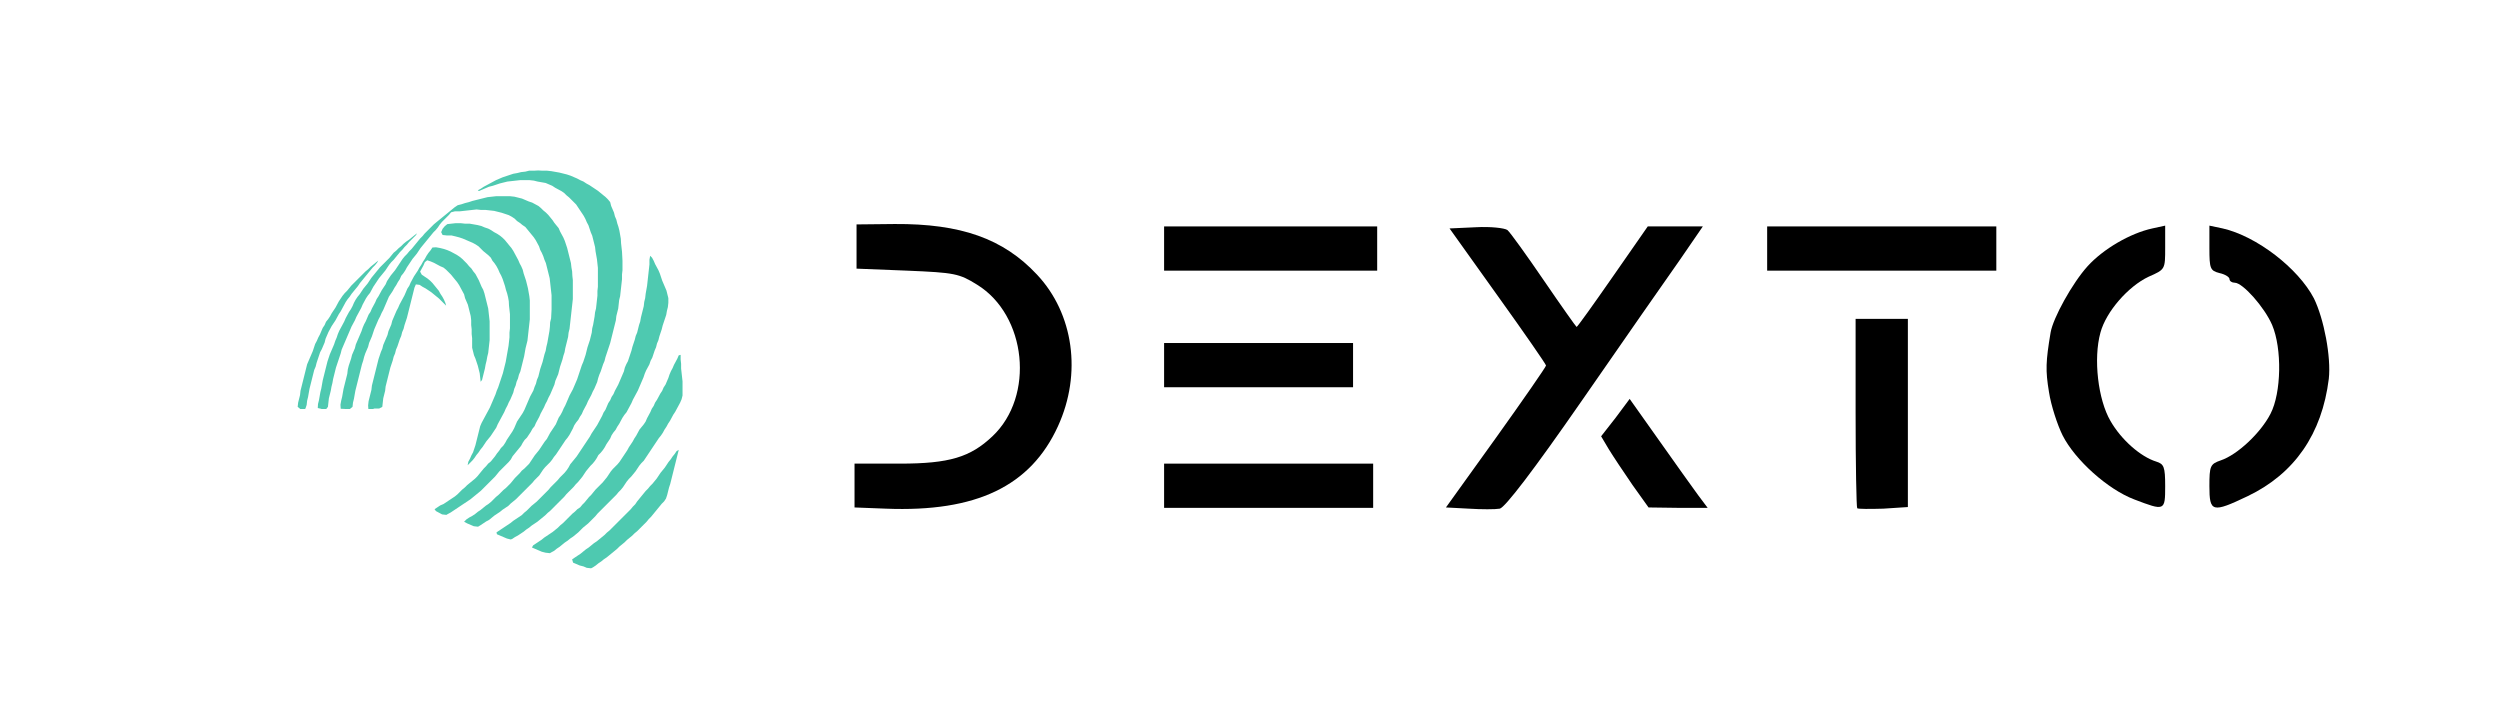
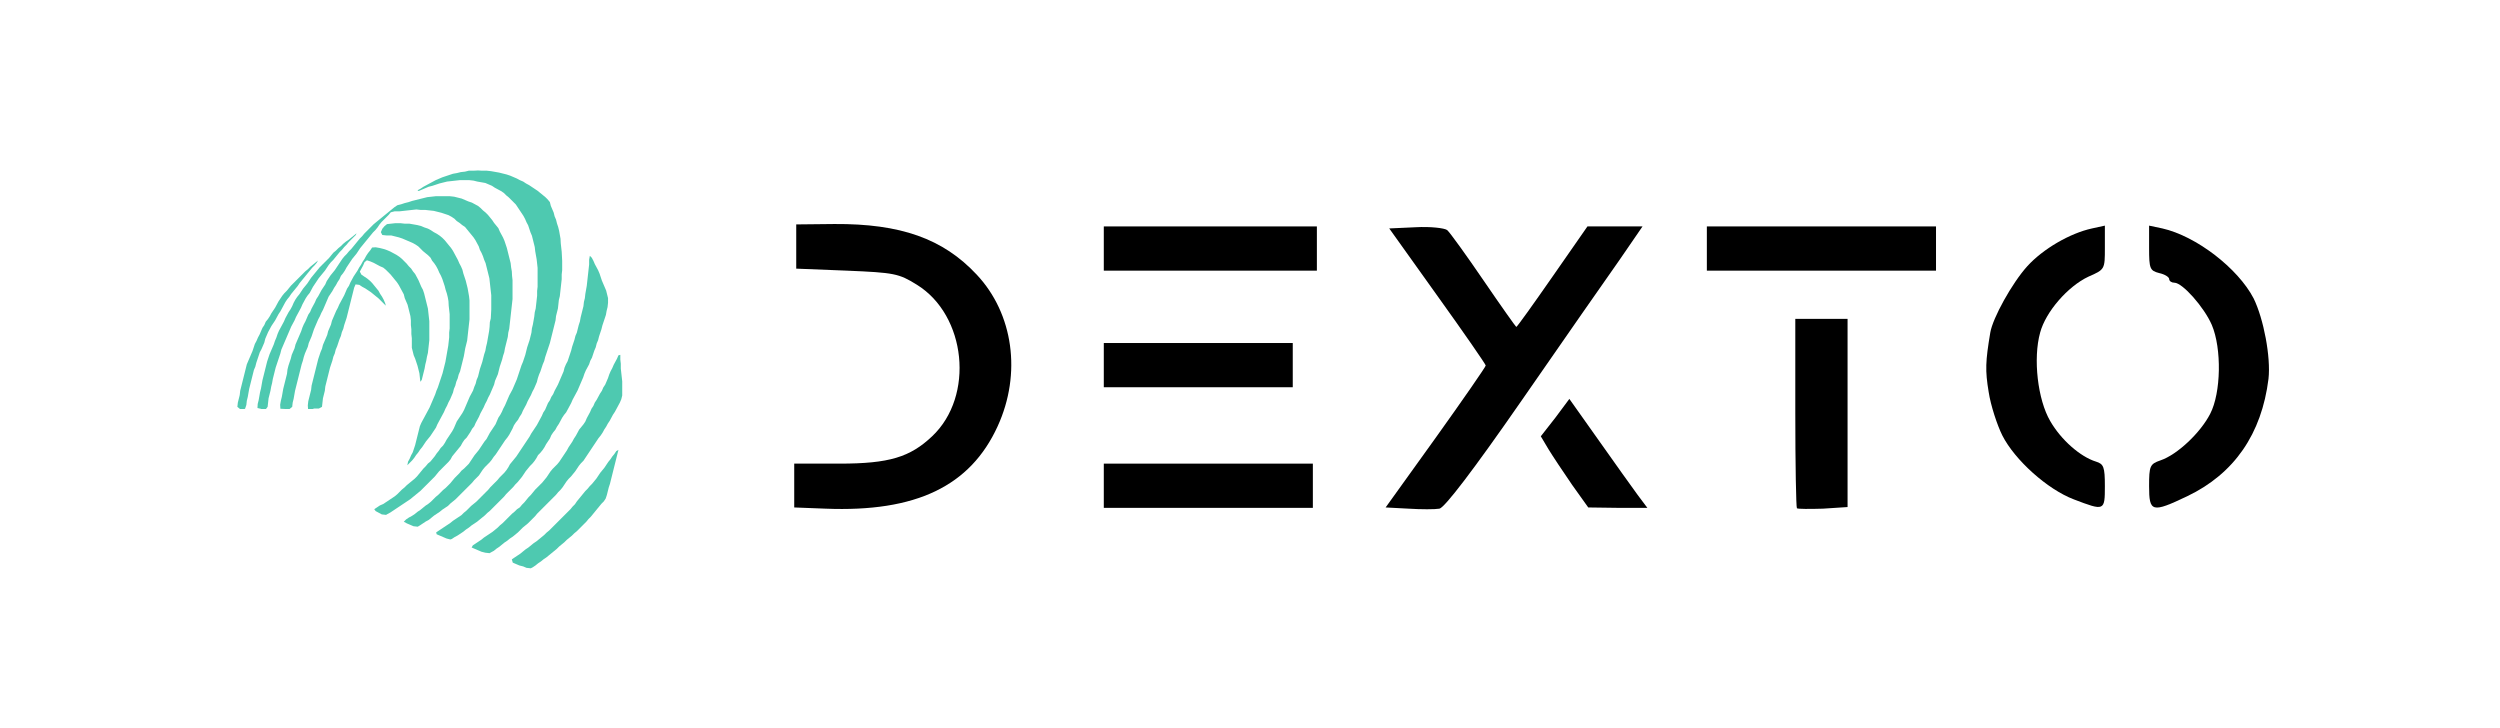
- <svg xmlns="http://www.w3.org/2000/svg" viewBox="1104.497 1876.8 6218.32 1810.56" style="max-height: 500px" width="6218.32" height="1810.56">
+ <svg xmlns="http://www.w3.org/2000/svg" viewBox="2104.50 1876.80 4518.32 1810.56" style="max-height: 500px" width="6218.32" height="1810.56">
  <g style="transform: none;" fill="rgb(0,0,0)">
    <g style="transform: none;">
      <g transform="translate(2350, 2750) scale(1.176)">
        <path d="M 464.0,883.5 L 455.0,882.5 L 448.0,879.5 L 441.0,876.5 L 434.5,873.0 L 439.5,868.0 L 445.5,864.0 L 452.0,860.5 L 458.0,856.5 L 463.5,852.0 L 469.5,848.0 L 475.0,843.5 L 480.5,839.0 L 486.5,835.0 L 492.0,830.5 L 497.0,825.5 L 502.0,820.5 L 507.5,816.0 L 512.5,811.0 L 517.5,806.0 L 523.0,801.5 L 528.0,796.5 L 533.0,791.5 L 537.5,786.0 L 542.0,780.5 L 547.0,775.5 L 552.0,770.5 L 556.5,765.0 L 562.0,760.5 L 567.0,755.5 L 572.0,750.5 L 576.0,744.5 L 580.0,738.5 L 584.0,732.5 L 588.5,727.0 L 593.0,721.5 L 597.0,715.5 L 601.0,709.5 L 605.0,703.5 L 609.5,698.0 L 613.0,691.5 L 616.5,685.0 L 620.5,679.0 L 624.5,673.0 L 628.5,667.0 L 631.5,660.0 L 634.5,653.0 L 638.5,647.0 L 642.0,640.5 L 645.0,633.5 L 648.5,627.0 L 651.5,620.0 L 654.5,613.0 L 657.5,606.0 L 661.0,599.5 L 664.5,593.0 L 667.5,586.0 L 670.5,579.0 L 673.5,572.0 L 676.0,564.5 L 678.5,557.0 L 681.0,549.5 L 683.5,542.0 L 686.5,535.0 L 689.0,527.5 L 691.5,520.0 L 693.5,512.0 L 695.5,504.0 L 698.0,496.5 L 700.5,489.0 L 702.5,481.0 L 704.5,473.0 L 705.5,464.0 L 707.5,456.0 L 709.0,447.5 L 710.5,439.0 L 711.5,430.0 L 713.5,422.0 L 714.5,413.0 L 715.5,404.0 L 716.5,395.0 L 716.5,385.0 L 717.5,376.0 L 717.5,366.0 L 717.5,356.0 L 717.5,346.0 L 717.5,336.0 L 716.5,327.0 L 715.5,318.0 L 714.0,309.5 L 712.5,301.0 L 711.5,292.0 L 709.5,284.0 L 707.5,276.0 L 705.5,268.0 L 702.5,261.0 L 700.0,253.5 L 697.5,246.0 L 694.0,239.5 L 691.0,232.5 L 687.5,226.0 L 683.5,220.0 L 679.5,214.0 L 675.5,208.0 L 671.5,202.0 L 666.5,197.0 L 661.5,192.0 L 656.5,187.0 L 651.0,182.5 L 646.0,177.5 L 640.0,173.5 L 633.5,170.0 L 627.0,166.5 L 621.0,162.5 L 614.0,159.5 L 607.0,156.5 L 598.5,155.0 L 590.0,153.5 L 582.0,151.5 L 573.0,150.5 L 563.0,150.5 L 553.0,150.5 L 544.0,151.5 L 535.0,152.5 L 526.0,153.5 L 518.0,155.5 L 510.0,157.5 L 502.5,160.0 L 495.0,162.5 L 487.0,164.5 L 480.0,167.5 L 473.0,170.5 L 466.0,173.5 L 463.5,172.0 L 470.0,168.5 L 476.0,164.5 L 482.5,161.0 L 489.0,157.5 L 495.5,154.0 L 502.0,150.5 L 509.0,147.5 L 516.0,144.5 L 523.5,142.0 L 531.0,139.5 L 538.5,137.0 L 547.0,135.5 L 555.0,133.5 L 564.0,132.5 L 572.0,130.5 L 582.0,130.5 L 591.5,130.0 L 600.0,130.5 L 610.0,130.5 L 619.0,131.5 L 627.5,133.0 L 636.0,134.5 L 644.0,136.5 L 652.0,138.5 L 659.5,141.0 L 666.5,144.0 L 673.5,147.0 L 680.0,150.5 L 687.0,153.5 L 693.0,157.5 L 699.5,161.0 L 705.5,165.0 L 711.5,169.0 L 717.5,173.0 L 723.0,177.5 L 728.5,182.0 L 734.0,186.5 L 739.0,191.5 L 743.5,197.0 L 745.5,205.0 L 748.5,212.0 L 751.5,219.0 L 753.5,227.0 L 756.5,234.0 L 758.5,242.0 L 761.0,249.5 L 763.0,257.5 L 764.5,266.0 L 766.0,274.5 L 766.5,284.0 L 767.5,293.0 L 768.5,302.0 L 769.0,311.5 L 769.5,321.0 L 769.5,331.0 L 769.5,341.0 L 768.5,350.0 L 768.5,360.0 L 767.5,369.0 L 766.5,378.0 L 765.5,387.0 L 764.5,396.0 L 762.5,404.0 L 761.5,413.0 L 760.5,422.0 L 758.5,430.0 L 756.5,438.0 L 755.5,447.0 L 753.5,455.0 L 751.5,463.0 L 749.5,471.0 L 747.5,479.0 L 745.5,487.0 L 743.5,495.0 L 741.0,502.5 L 738.5,510.0 L 736.0,517.5 L 733.5,525.0 L 731.5,533.0 L 728.5,540.0 L 726.0,547.5 L 723.5,555.0 L 720.5,562.0 L 718.0,569.5 L 716.0,577.5 L 713.0,584.5 L 710.0,591.5 L 706.5,598.0 L 703.5,605.0 L 700.0,611.5 L 696.5,618.0 L 693.5,625.0 L 690.0,631.5 L 686.5,638.0 L 683.5,645.0 L 679.5,651.0 L 676.0,657.5 L 671.5,663.0 L 667.5,669.0 L 664.5,676.0 L 661.0,682.5 L 657.5,689.0 L 653.5,695.0 L 649.0,700.5 L 645.0,706.5 L 641.0,712.5 L 637.0,718.5 L 633.0,724.5 L 629.0,730.5 L 624.5,736.0 L 620.5,742.0 L 616.0,747.5 L 611.0,752.5 L 606.0,757.5 L 601.5,763.0 L 597.5,769.0 L 593.5,775.0 L 588.5,780.0 L 583.5,785.0 L 579.0,790.5 L 574.0,795.5 L 569.0,800.5 L 564.0,805.5 L 559.0,810.5 L 554.0,815.5 L 549.0,820.5 L 544.0,825.5 L 538.5,830.0 L 533.0,834.5 L 528.0,839.5 L 522.0,843.5 L 516.0,847.5 L 510.5,852.0 L 504.5,856.0 L 498.5,860.0 L 493.0,864.5 L 487.5,869.0 L 481.0,872.5 L 475.0,876.5 L 469.0,880.5 Z" stroke="none" fill="rgb(78,201,176)" fill-rule="nonzero" transform="translate(-512, -512)" />
        <path d="M 397.0,858.5 L 388.0,857.5 L 381.5,854.0 L 375.0,850.5 L 372.0,846.5 L 378.0,842.5 L 384.0,838.5 L 391.0,835.5 L 397.0,831.5 L 403.0,827.5 L 409.0,823.5 L 415.0,819.5 L 420.5,815.0 L 425.5,810.0 L 430.5,805.0 L 436.0,800.5 L 441.0,795.5 L 446.5,791.0 L 452.0,786.5 L 457.5,782.0 L 462.5,777.0 L 467.0,771.5 L 471.5,766.0 L 476.0,760.5 L 481.0,755.5 L 485.5,750.0 L 491.0,745.5 L 495.5,740.0 L 500.0,734.5 L 504.0,728.5 L 508.5,723.0 L 512.5,717.0 L 517.5,712.0 L 521.5,706.0 L 525.0,699.5 L 529.0,693.5 L 533.0,687.5 L 537.0,681.5 L 540.5,675.0 L 543.5,668.0 L 546.5,661.0 L 550.5,655.0 L 554.5,649.0 L 558.5,643.0 L 562.0,636.5 L 565.0,629.5 L 568.0,622.5 L 571.0,615.5 L 574.0,608.5 L 577.5,602.0 L 581.0,595.5 L 583.5,588.0 L 586.5,581.0 L 588.5,573.0 L 591.5,566.0 L 593.5,558.0 L 595.5,550.0 L 598.0,542.5 L 600.5,535.0 L 602.5,527.0 L 604.5,519.0 L 607.0,511.5 L 608.5,503.0 L 610.5,495.0 L 612.0,486.5 L 613.5,478.0 L 615.0,469.5 L 616.0,460.5 L 616.5,451.0 L 618.5,443.0 L 619.0,433.5 L 619.5,424.0 L 619.5,414.0 L 619.5,404.0 L 619.5,394.0 L 618.5,385.0 L 617.5,376.0 L 616.5,367.0 L 615.5,358.0 L 613.5,350.0 L 611.5,342.0 L 609.5,334.0 L 607.5,326.0 L 604.5,319.0 L 602.0,311.5 L 599.0,304.5 L 595.5,298.0 L 593.0,290.5 L 589.5,284.0 L 586.0,277.5 L 582.0,271.5 L 577.5,266.0 L 573.0,260.5 L 568.5,255.0 L 564.0,249.5 L 558.0,245.5 L 552.5,241.0 L 546.5,237.0 L 541.5,232.0 L 535.5,228.0 L 529.0,224.5 L 521.5,222.0 L 514.0,219.5 L 506.0,217.5 L 498.0,215.5 L 489.0,214.5 L 480.0,213.5 L 470.0,213.5 L 461.0,212.5 L 452.0,213.5 L 443.0,214.5 L 434.0,215.5 L 425.0,216.5 L 415.0,216.5 L 407.0,218.5 L 402.5,224.0 L 397.5,229.0 L 392.5,234.0 L 387.5,239.0 L 383.0,244.5 L 379.0,250.5 L 374.5,256.0 L 369.5,261.0 L 365.0,266.5 L 360.5,272.0 L 356.0,277.5 L 351.5,283.0 L 347.0,288.5 L 342.5,294.0 L 338.5,300.0 L 334.5,306.0 L 330.0,311.5 L 325.5,317.0 L 321.5,323.0 L 317.5,329.0 L 313.5,335.0 L 310.0,341.5 L 306.0,347.5 L 301.5,353.0 L 298.5,360.0 L 294.5,366.0 L 291.0,372.5 L 287.0,378.5 L 283.5,385.0 L 279.5,391.0 L 275.5,397.0 L 272.5,404.0 L 269.5,411.0 L 266.5,418.0 L 263.5,425.0 L 260.0,431.5 L 257.0,438.5 L 253.5,445.0 L 250.5,452.0 L 247.5,459.0 L 244.5,466.0 L 242.0,473.5 L 239.5,481.0 L 236.5,488.0 L 233.5,495.0 L 231.5,503.0 L 228.5,510.0 L 225.5,517.0 L 223.0,524.5 L 221.0,532.5 L 218.5,540.0 L 216.5,548.0 L 214.5,556.0 L 212.5,564.0 L 210.5,572.0 L 208.5,580.0 L 206.5,588.0 L 204.5,596.0 L 203.0,604.5 L 201.5,613.0 L 199.5,621.0 L 198.5,630.0 L 193.0,634.5 L 183.0,634.5 L 173.5,634.0 L 173.0,625.5 L 174.5,617.0 L 176.5,609.0 L 178.0,600.5 L 179.5,592.0 L 181.5,584.0 L 183.5,576.0 L 185.5,568.0 L 187.5,560.0 L 188.5,551.0 L 190.5,543.0 L 193.0,535.5 L 195.5,528.0 L 197.5,520.0 L 200.5,513.0 L 203.5,506.0 L 205.5,498.0 L 208.5,491.0 L 211.5,484.0 L 214.5,477.0 L 217.5,470.0 L 220.0,462.5 L 223.0,455.5 L 226.5,449.0 L 229.5,442.0 L 232.5,435.0 L 236.5,429.0 L 239.5,422.0 L 243.0,415.5 L 246.5,409.0 L 249.5,402.0 L 253.5,396.0 L 257.0,389.5 L 260.5,383.0 L 264.5,377.0 L 268.5,371.0 L 271.5,364.0 L 275.5,358.0 L 279.5,352.0 L 284.0,346.5 L 288.5,341.0 L 292.5,335.0 L 296.5,329.0 L 300.5,323.0 L 304.5,317.0 L 309.0,311.5 L 314.0,306.5 L 318.5,301.0 L 323.5,296.0 L 328.0,290.5 L 332.5,285.0 L 337.0,279.5 L 341.5,274.0 L 346.5,269.0 L 351.0,263.5 L 356.0,258.5 L 361.0,253.5 L 366.0,248.5 L 371.0,243.5 L 376.5,239.0 L 382.0,234.5 L 387.5,230.0 L 393.0,225.5 L 398.5,221.0 L 404.0,216.5 L 409.5,212.0 L 415.0,207.5 L 421.0,203.5 L 429.0,201.5 L 436.5,199.0 L 444.5,197.0 L 452.0,194.5 L 460.0,192.5 L 468.0,190.5 L 476.0,188.5 L 484.0,186.5 L 493.0,185.5 L 502.0,184.5 L 512.0,184.5 L 522.0,184.5 L 532.0,184.5 L 541.0,185.5 L 549.0,187.5 L 557.0,189.5 L 564.0,192.5 L 571.0,195.5 L 578.5,198.0 L 585.0,201.5 L 591.5,205.0 L 597.0,209.5 L 602.0,214.5 L 607.5,219.0 L 612.5,224.0 L 617.0,229.5 L 621.5,235.0 L 625.5,241.0 L 630.0,246.5 L 634.5,252.0 L 637.5,259.0 L 641.0,265.5 L 644.5,272.0 L 647.5,279.0 L 650.0,286.5 L 652.5,294.0 L 654.5,302.0 L 656.5,310.0 L 658.5,318.0 L 660.5,326.0 L 661.5,335.0 L 663.0,343.5 L 663.5,353.0 L 664.5,362.0 L 664.5,372.0 L 664.5,382.0 L 664.5,392.0 L 664.5,402.0 L 663.5,411.0 L 662.5,420.0 L 661.5,429.0 L 660.5,438.0 L 659.5,447.0 L 658.5,456.0 L 657.5,465.0 L 655.5,473.0 L 654.5,482.0 L 652.5,490.0 L 650.5,498.0 L 648.5,506.0 L 647.0,514.5 L 644.5,522.0 L 642.5,530.0 L 640.0,537.5 L 637.5,545.0 L 635.5,553.0 L 633.5,561.0 L 630.5,568.0 L 627.5,575.0 L 625.5,583.0 L 622.5,590.0 L 619.5,597.0 L 616.5,604.0 L 613.0,610.5 L 610.0,617.5 L 606.5,624.0 L 603.5,631.0 L 600.0,637.5 L 596.5,644.0 L 593.5,651.0 L 590.0,657.5 L 586.5,664.0 L 583.5,671.0 L 579.0,676.5 L 575.5,683.0 L 571.5,689.0 L 567.5,695.0 L 562.5,700.0 L 558.5,706.0 L 555.0,712.5 L 550.5,718.0 L 546.0,723.5 L 541.5,729.0 L 537.0,734.5 L 533.5,741.0 L 529.0,746.5 L 524.0,751.5 L 519.0,756.5 L 514.0,761.5 L 509.0,766.5 L 504.5,772.0 L 500.0,777.5 L 495.0,782.5 L 490.0,787.5 L 485.0,792.5 L 480.0,797.5 L 475.0,802.5 L 470.0,807.5 L 464.5,812.0 L 459.0,816.5 L 453.5,821.0 L 448.0,825.5 L 442.0,829.5 L 436.0,833.5 L 430.0,837.5 L 424.0,841.5 L 418.0,845.5 L 412.0,849.5 L 406.0,853.5 L 399.5,857.0 Z" stroke="none" fill="rgb(78,201,176)" fill-rule="nonzero" transform="translate(-512, -512)" />
        <path d="M 442.0,753.5 L 443.5,746.0 L 447.0,739.5 L 450.0,732.5 L 453.5,726.0 L 456.0,718.5 L 458.5,711.0 L 460.5,703.0 L 462.5,695.0 L 464.5,687.0 L 466.5,679.0 L 468.5,671.0 L 471.5,664.0 L 475.0,657.5 L 478.5,651.0 L 482.0,644.5 L 485.5,638.0 L 489.0,631.5 L 492.0,624.5 L 495.0,617.5 L 498.0,610.5 L 501.0,603.5 L 503.5,596.0 L 506.5,589.0 L 509.0,581.5 L 511.5,574.0 L 514.0,566.5 L 516.5,559.0 L 518.5,551.0 L 520.5,543.0 L 522.5,535.0 L 524.0,526.5 L 525.5,518.0 L 527.0,509.5 L 528.5,501.0 L 529.5,492.0 L 530.5,483.0 L 530.5,473.0 L 531.5,464.0 L 531.5,454.0 L 531.5,444.0 L 531.5,434.0 L 530.5,425.0 L 529.5,416.0 L 529.0,406.5 L 527.5,398.0 L 525.5,390.0 L 523.0,382.5 L 521.0,374.5 L 518.5,367.0 L 516.0,359.5 L 513.0,352.5 L 509.5,346.0 L 506.5,339.0 L 503.0,332.5 L 499.0,326.5 L 494.5,321.0 L 491.0,314.5 L 486.0,309.5 L 480.5,305.0 L 475.0,300.5 L 470.0,295.5 L 465.0,290.5 L 459.0,286.5 L 452.5,283.0 L 445.5,280.0 L 438.5,277.0 L 431.5,274.0 L 424.0,271.5 L 416.0,269.5 L 408.0,267.5 L 398.0,267.5 L 389.0,266.5 L 386.0,260.5 L 389.0,253.5 L 393.5,248.0 L 399.0,243.5 L 408.0,242.5 L 417.0,241.5 L 427.0,241.5 L 436.0,242.5 L 446.0,242.5 L 454.5,244.0 L 463.0,245.5 L 471.0,247.5 L 478.0,250.5 L 485.5,253.0 L 492.0,256.5 L 498.0,260.5 L 504.5,264.0 L 510.5,268.0 L 516.0,272.5 L 521.0,277.5 L 525.5,283.0 L 530.0,288.5 L 534.5,294.0 L 538.5,300.0 L 542.0,306.5 L 545.5,313.0 L 549.0,319.5 L 552.0,326.5 L 555.5,333.0 L 558.5,340.0 L 560.5,348.0 L 563.0,355.5 L 565.5,363.0 L 567.5,371.0 L 569.5,379.0 L 571.0,387.5 L 572.5,396.0 L 573.5,405.0 L 573.5,415.0 L 573.5,425.0 L 573.5,435.0 L 573.5,445.0 L 572.5,454.0 L 571.5,463.0 L 570.5,472.0 L 569.5,481.0 L 568.5,490.0 L 566.5,498.0 L 564.5,506.0 L 563.0,514.5 L 561.5,523.0 L 559.5,531.0 L 557.5,539.0 L 555.5,547.0 L 553.5,555.0 L 550.5,562.0 L 548.5,570.0 L 545.5,577.0 L 543.5,585.0 L 540.5,592.0 L 538.5,600.0 L 535.5,607.0 L 532.5,614.0 L 529.0,620.5 L 526.0,627.5 L 522.5,634.0 L 519.5,641.0 L 516.0,647.5 L 512.5,654.0 L 509.0,660.5 L 505.5,667.0 L 502.5,674.0 L 498.5,680.0 L 494.5,686.0 L 490.5,692.0 L 486.0,697.5 L 481.5,703.0 L 477.5,709.0 L 473.5,715.0 L 469.0,720.5 L 465.0,726.5 L 460.5,732.0 L 456.5,738.0 L 452.0,743.5 L 447.0,748.5 L 442.0,753.5 Z" stroke="none" fill="rgb(78,201,176)" fill-rule="nonzero" transform="translate(-512, -512)" />
        <path d="M 143.0,634.5 L 133.0,634.5 L 125.0,632.5 L 125.5,624.0 L 127.5,616.0 L 129.0,607.5 L 130.5,599.0 L 132.5,591.0 L 134.0,582.5 L 135.5,574.0 L 137.5,566.0 L 139.5,558.0 L 141.5,550.0 L 143.5,542.0 L 145.5,534.0 L 148.0,526.5 L 150.5,519.0 L 153.5,512.0 L 156.5,505.0 L 159.5,498.0 L 162.0,490.5 L 165.0,483.5 L 167.5,476.0 L 170.5,469.0 L 174.0,462.5 L 177.5,456.0 L 181.0,449.5 L 184.0,442.5 L 187.5,436.0 L 191.0,429.5 L 195.0,423.5 L 198.5,417.0 L 201.5,410.0 L 205.0,403.5 L 209.0,397.5 L 213.5,392.0 L 217.5,386.0 L 221.5,380.0 L 226.0,374.5 L 230.5,369.0 L 234.5,363.0 L 238.5,357.0 L 243.0,351.5 L 247.5,346.0 L 252.0,340.5 L 256.5,335.0 L 261.5,330.0 L 266.5,325.0 L 271.5,320.0 L 276.5,315.0 L 281.0,309.5 L 285.5,304.0 L 291.0,299.5 L 296.0,294.5 L 301.5,290.0 L 306.5,285.0 L 312.0,280.5 L 318.0,276.5 L 323.5,272.0 L 329.0,267.5 L 334.5,263.0 L 333.0,266.5 L 328.0,271.5 L 323.0,276.5 L 318.0,281.5 L 313.5,287.0 L 308.5,292.0 L 304.0,297.5 L 299.0,302.5 L 294.5,308.0 L 290.0,313.5 L 285.5,319.0 L 280.5,324.0 L 276.0,329.5 L 272.0,335.5 L 268.0,341.5 L 263.5,347.0 L 259.0,352.5 L 254.5,358.0 L 250.5,364.0 L 246.5,370.0 L 242.5,376.0 L 239.0,382.5 L 235.5,389.0 L 231.0,394.5 L 227.0,400.5 L 223.5,407.0 L 220.0,413.5 L 217.0,420.5 L 213.5,427.0 L 210.0,433.5 L 206.5,440.0 L 203.5,447.0 L 200.0,453.5 L 196.5,460.0 L 193.5,467.0 L 190.5,474.0 L 187.5,481.0 L 184.5,488.0 L 181.5,495.0 L 178.5,502.0 L 175.5,509.0 L 173.5,517.0 L 171.0,524.5 L 168.5,532.0 L 166.0,539.5 L 163.5,547.0 L 161.5,555.0 L 159.5,563.0 L 157.5,571.0 L 156.0,579.5 L 154.0,587.5 L 152.5,596.0 L 150.5,604.0 L 148.5,612.0 L 147.5,621.0 L 146.5,630.0 Z" stroke="none" fill="rgb(78,201,176)" fill-rule="nonzero" transform="translate(-512, -512)" />
        <path d="M 242.0,634.5 L 232.0,634.5 L 231.5,627.0 L 232.5,618.0 L 234.5,610.0 L 236.5,602.0 L 238.5,594.0 L 239.5,585.0 L 241.5,577.0 L 243.5,569.0 L 245.5,561.0 L 247.5,553.0 L 249.5,545.0 L 251.5,537.0 L 253.5,529.0 L 256.0,521.5 L 258.5,514.0 L 261.5,507.0 L 263.5,499.0 L 266.5,492.0 L 269.5,485.0 L 272.5,478.0 L 274.5,470.0 L 277.5,463.0 L 280.5,456.0 L 282.5,448.0 L 285.5,441.0 L 288.5,434.0 L 291.5,427.0 L 295.0,420.5 L 298.0,413.5 L 301.5,407.0 L 305.0,400.5 L 308.5,394.0 L 311.5,387.0 L 314.5,380.0 L 318.5,374.0 L 321.5,367.0 L 325.0,360.5 L 328.5,354.0 L 332.5,348.0 L 336.5,342.0 L 340.0,335.5 L 344.0,329.5 L 347.5,323.0 L 351.5,317.0 L 355.0,310.5 L 359.0,304.5 L 363.5,299.0 L 367.5,293.0 L 375.0,292.5 L 383.5,294.0 L 391.5,296.0 L 399.0,298.5 L 406.0,301.5 L 412.5,305.0 L 419.0,308.5 L 425.0,312.5 L 430.5,317.0 L 435.5,322.0 L 440.5,327.0 L 445.0,332.5 L 450.0,337.5 L 454.0,343.5 L 458.5,349.0 L 462.0,355.5 L 465.5,362.0 L 468.5,369.0 L 471.5,376.0 L 475.0,382.5 L 477.5,390.0 L 479.5,398.0 L 481.5,406.0 L 483.5,414.0 L 485.5,422.0 L 486.5,431.0 L 487.5,440.0 L 488.5,449.0 L 488.5,459.0 L 488.5,469.0 L 488.5,479.0 L 488.5,489.0 L 487.5,498.0 L 486.5,507.0 L 485.5,516.0 L 483.5,524.0 L 482.0,532.5 L 480.0,540.5 L 478.5,549.0 L 476.5,557.0 L 474.5,565.0 L 472.5,573.0 L 469.5,577.0 L 468.5,568.0 L 467.5,559.0 L 465.5,551.0 L 463.5,543.0 L 461.0,535.5 L 458.5,528.0 L 455.5,521.0 L 453.5,513.0 L 451.5,505.0 L 451.5,495.0 L 451.5,485.0 L 450.5,476.0 L 450.5,466.0 L 449.5,457.0 L 449.5,447.0 L 448.5,438.0 L 446.5,430.0 L 444.5,422.0 L 442.5,414.0 L 439.5,407.0 L 436.5,400.0 L 434.5,392.0 L 431.0,385.5 L 427.5,379.0 L 424.0,372.5 L 420.0,366.5 L 415.5,361.0 L 411.0,355.5 L 406.5,350.0 L 401.5,345.0 L 396.5,340.0 L 391.0,335.5 L 384.0,332.5 L 377.5,329.0 L 371.0,325.5 L 364.0,322.5 L 356.5,320.0 L 351.5,324.0 L 348.5,331.0 L 345.0,337.5 L 341.5,344.0 L 345.0,350.5 L 351.0,354.5 L 357.0,358.5 L 362.5,363.0 L 367.5,368.0 L 372.0,373.5 L 376.5,379.0 L 381.0,384.5 L 384.5,391.0 L 388.5,397.0 L 392.0,403.5 L 395.0,410.5 L 396.5,416.0 L 391.5,411.0 L 386.5,406.0 L 381.5,401.0 L 376.0,396.5 L 370.5,392.0 L 365.0,387.5 L 359.0,383.5 L 353.0,379.5 L 346.5,376.0 L 340.5,372.0 L 332.5,371.0 L 329.5,378.0 L 327.5,386.0 L 325.5,394.0 L 323.5,402.0 L 321.5,410.0 L 319.5,418.0 L 317.5,426.0 L 315.5,434.0 L 313.5,442.0 L 311.0,449.5 L 308.5,457.0 L 306.5,465.0 L 303.5,472.0 L 301.5,480.0 L 298.5,487.0 L 296.0,494.5 L 293.5,502.0 L 290.5,509.0 L 288.5,517.0 L 285.5,524.0 L 283.5,532.0 L 281.0,539.5 L 278.5,547.0 L 276.5,555.0 L 274.5,563.0 L 272.5,571.0 L 270.5,579.0 L 268.5,587.0 L 267.5,596.0 L 265.5,604.0 L 263.5,612.0 L 262.5,621.0 L 261.5,630.0 L 255.0,633.5 L 245.0,633.5 Z" stroke="none" fill="rgb(78,201,176)" fill-rule="nonzero" transform="translate(-512, -512)" />
        <path d="M 533.0,910.5 L 525.0,908.5 L 518.0,905.5 L 511.0,902.5 L 504.0,899.5 L 503.0,895.5 L 509.0,891.5 L 515.0,887.5 L 521.0,883.5 L 527.0,879.5 L 533.0,875.5 L 538.5,871.0 L 544.5,867.0 L 550.5,863.0 L 556.5,859.0 L 561.5,854.0 L 567.0,849.5 L 572.0,844.5 L 577.0,839.5 L 582.5,835.0 L 588.0,830.5 L 593.0,825.5 L 598.0,820.5 L 603.0,815.5 L 608.0,810.5 L 613.0,805.5 L 617.5,800.0 L 622.5,795.0 L 627.5,790.0 L 632.5,785.0 L 637.0,779.5 L 642.0,774.5 L 647.0,769.5 L 651.5,764.0 L 655.5,758.0 L 659.0,751.5 L 663.5,746.0 L 668.0,740.5 L 672.5,735.0 L 676.5,729.0 L 680.5,723.0 L 684.5,717.0 L 688.5,711.0 L 692.5,705.0 L 696.5,699.0 L 700.5,693.0 L 704.0,686.5 L 708.0,680.5 L 712.0,674.5 L 716.0,668.5 L 719.5,662.0 L 723.0,655.5 L 726.5,649.0 L 729.5,642.0 L 733.5,636.0 L 736.5,629.0 L 739.5,622.0 L 743.5,616.0 L 746.5,609.0 L 750.5,603.0 L 753.5,596.0 L 757.0,589.5 L 760.5,583.0 L 763.5,576.0 L 766.5,569.0 L 769.5,562.0 L 772.5,555.0 L 774.5,547.0 L 777.5,540.0 L 781.0,533.5 L 783.5,526.0 L 786.0,518.5 L 788.5,511.0 L 790.5,503.0 L 793.0,495.5 L 795.5,488.0 L 797.5,480.0 L 800.5,473.0 L 802.5,465.0 L 804.5,457.0 L 807.0,449.5 L 808.5,441.0 L 810.5,433.0 L 812.5,425.0 L 814.5,417.0 L 815.5,408.0 L 817.5,400.0 L 818.5,391.0 L 820.0,382.5 L 821.5,374.0 L 822.5,365.0 L 823.5,356.0 L 824.5,347.0 L 825.5,338.0 L 826.5,329.0 L 826.5,319.0 L 828.0,310.5 L 832.0,314.5 L 835.5,321.0 L 838.5,328.0 L 842.0,334.5 L 845.5,341.0 L 848.5,348.0 L 851.0,355.5 L 853.5,363.0 L 856.5,370.0 L 859.5,377.0 L 862.5,384.0 L 864.5,392.0 L 866.5,400.0 L 866.5,410.0 L 865.5,419.0 L 863.5,427.0 L 862.0,435.5 L 859.5,443.0 L 857.0,450.5 L 854.5,458.0 L 852.5,466.0 L 850.0,473.5 L 847.5,481.0 L 845.5,489.0 L 842.5,496.0 L 840.5,504.0 L 837.5,511.0 L 835.0,518.5 L 832.5,526.0 L 829.0,532.5 L 826.5,540.0 L 823.0,546.5 L 819.5,553.0 L 816.5,560.0 L 814.0,567.5 L 811.0,574.5 L 808.0,581.5 L 805.0,588.5 L 802.0,595.5 L 798.5,602.0 L 795.0,608.5 L 791.5,615.0 L 788.5,622.0 L 785.0,628.5 L 781.5,635.0 L 778.0,641.5 L 773.5,647.0 L 769.5,653.0 L 766.0,659.5 L 762.5,666.0 L 758.5,672.0 L 755.0,678.5 L 750.5,684.0 L 746.5,690.0 L 743.5,697.0 L 739.5,703.0 L 735.5,709.0 L 732.0,715.5 L 728.0,721.5 L 723.5,727.0 L 718.5,732.0 L 715.0,738.5 L 711.0,744.5 L 706.5,750.0 L 701.5,755.0 L 697.0,760.5 L 692.5,766.0 L 688.5,772.0 L 684.5,778.0 L 680.0,783.5 L 675.5,789.0 L 670.5,794.0 L 666.0,799.5 L 661.0,804.5 L 656.0,809.5 L 651.0,814.5 L 646.5,820.0 L 641.5,825.0 L 636.5,830.0 L 631.5,835.0 L 626.5,840.0 L 621.5,845.0 L 616.5,850.0 L 611.0,854.5 L 606.0,859.5 L 600.5,864.0 L 595.0,868.5 L 589.5,873.0 L 583.5,877.0 L 577.5,881.0 L 572.0,885.5 L 566.0,889.5 L 560.5,894.0 L 554.5,898.0 L 548.5,902.0 L 542.0,905.5 L 536.0,909.5 Z" stroke="none" fill="rgb(78,201,176)" fill-rule="nonzero" transform="translate(-512, -512)" />
        <path d="M 98.0,634.5 L 88.0,634.5 L 82.5,630.0 L 83.5,621.0 L 85.5,613.0 L 87.5,605.0 L 88.5,596.0 L 90.5,588.0 L 92.5,580.0 L 94.5,572.0 L 96.5,564.0 L 98.5,556.0 L 100.5,548.0 L 102.5,540.0 L 105.5,533.0 L 108.5,526.0 L 111.5,519.0 L 114.5,512.0 L 117.0,504.5 L 119.5,497.0 L 123.0,490.5 L 126.0,483.5 L 129.5,477.0 L 132.5,470.0 L 135.5,463.0 L 139.5,457.0 L 142.5,450.0 L 147.0,444.5 L 151.0,438.5 L 154.5,432.0 L 158.5,426.0 L 162.5,420.0 L 166.0,413.5 L 169.5,407.0 L 173.5,401.0 L 177.5,395.0 L 182.0,389.5 L 187.0,384.5 L 191.5,379.0 L 196.0,373.5 L 201.0,368.5 L 206.0,363.5 L 211.0,358.5 L 216.0,353.5 L 221.0,348.5 L 226.0,343.5 L 231.5,339.0 L 236.5,334.0 L 242.0,329.5 L 247.5,325.0 L 253.0,320.5 L 250.5,325.0 L 246.0,330.5 L 241.0,335.5 L 236.5,341.0 L 232.0,346.5 L 227.5,352.0 L 223.0,357.5 L 218.5,363.0 L 214.0,368.5 L 210.0,374.5 L 205.5,380.0 L 201.0,385.5 L 196.5,391.0 L 192.5,397.0 L 188.0,402.5 L 184.0,408.5 L 180.5,415.0 L 177.0,421.5 L 173.5,428.0 L 169.5,434.0 L 166.0,440.5 L 162.5,447.0 L 158.5,453.0 L 154.5,459.0 L 151.0,465.5 L 147.5,472.0 L 144.5,479.0 L 141.5,486.0 L 139.5,494.0 L 136.5,501.0 L 133.5,508.0 L 130.0,514.5 L 127.5,522.0 L 125.0,529.5 L 122.5,537.0 L 120.5,545.0 L 117.5,552.0 L 115.5,560.0 L 113.5,568.0 L 111.5,576.0 L 109.5,584.0 L 107.5,592.0 L 106.0,600.5 L 104.5,609.0 L 102.5,617.0 L 101.5,626.0 L 99.0,633.5 Z" stroke="none" fill="rgb(78,201,176)" fill-rule="nonzero" transform="translate(-512, -512)" />
        <path d="M 616.0,939.5 L 607.0,938.5 L 599.0,936.5 L 592.0,933.5 L 585.0,930.5 L 578.0,927.5 L 580.5,923.0 L 586.5,919.0 L 592.5,915.0 L 598.5,911.0 L 604.0,906.5 L 610.0,902.5 L 616.0,898.5 L 622.0,894.5 L 627.5,890.0 L 633.0,885.5 L 638.0,880.5 L 643.5,876.0 L 648.5,871.0 L 653.5,866.0 L 658.5,861.0 L 663.5,856.0 L 669.0,851.5 L 674.0,846.5 L 680.0,842.5 L 684.5,837.0 L 689.5,832.0 L 694.0,826.5 L 698.5,821.0 L 703.5,816.0 L 708.0,810.5 L 712.5,805.0 L 717.5,800.0 L 722.5,795.0 L 727.5,790.0 L 732.0,784.5 L 736.5,779.0 L 740.5,773.0 L 744.5,767.0 L 749.0,761.5 L 754.0,756.5 L 759.0,751.5 L 763.5,746.0 L 767.5,740.0 L 771.5,734.0 L 775.5,728.0 L 779.5,722.0 L 783.0,715.5 L 787.0,709.5 L 791.0,703.5 L 794.5,697.0 L 798.5,691.0 L 802.0,684.5 L 805.5,678.0 L 810.0,672.5 L 814.5,667.0 L 818.5,661.0 L 821.5,654.0 L 825.0,647.5 L 828.5,641.0 L 831.5,634.0 L 835.5,628.0 L 838.5,621.0 L 842.5,615.0 L 846.0,608.5 L 849.5,602.0 L 853.5,596.0 L 856.5,589.0 L 860.5,583.0 L 863.5,576.0 L 866.5,569.0 L 869.0,561.5 L 872.0,554.5 L 875.5,548.0 L 878.5,541.0 L 882.0,534.5 L 885.5,528.0 L 888.5,521.0 L 892.5,520.0 L 892.5,530.0 L 893.5,539.0 L 893.5,549.0 L 894.5,558.0 L 895.5,567.0 L 896.5,576.0 L 896.5,586.0 L 896.5,596.0 L 896.5,606.0 L 894.5,614.0 L 891.5,621.0 L 888.0,627.5 L 884.5,634.0 L 881.0,640.5 L 877.0,646.5 L 873.5,653.0 L 870.0,659.5 L 866.0,665.5 L 862.5,672.0 L 858.5,678.0 L 855.0,684.5 L 851.0,690.5 L 846.5,696.0 L 842.5,702.0 L 838.5,708.0 L 834.5,714.0 L 830.5,720.0 L 826.5,726.0 L 822.5,732.0 L 818.5,738.0 L 814.5,744.0 L 809.5,749.0 L 805.0,754.5 L 801.0,760.5 L 797.0,766.5 L 792.5,772.0 L 788.0,777.5 L 783.0,782.5 L 778.5,788.0 L 774.5,794.0 L 770.5,800.0 L 766.0,805.5 L 761.0,810.5 L 756.5,816.0 L 751.5,821.0 L 746.5,826.0 L 741.5,831.0 L 736.5,836.0 L 731.5,841.0 L 726.5,846.0 L 721.5,851.0 L 716.5,856.0 L 712.0,861.5 L 707.0,866.5 L 702.0,871.5 L 697.0,876.5 L 691.5,881.0 L 686.0,885.5 L 681.0,890.5 L 676.0,895.5 L 670.5,900.0 L 665.0,904.5 L 659.0,908.5 L 653.5,913.0 L 647.5,917.0 L 642.0,921.5 L 636.5,926.0 L 630.5,930.0 L 625.0,934.5 L 618.5,938.0 Z" stroke="none" fill="rgb(78,201,176)" fill-rule="nonzero" transform="translate(-512, -512)" />
        <path d="M 703.0,971.5 L 694.0,970.5 L 687.0,967.5 L 679.0,965.5 L 672.0,962.5 L 665.0,959.5 L 663.0,952.5 L 669.0,948.5 L 675.0,944.5 L 681.0,940.5 L 686.5,936.0 L 692.0,931.5 L 698.0,927.5 L 703.5,923.0 L 709.0,918.5 L 715.0,914.5 L 720.5,910.0 L 726.0,905.5 L 731.5,901.0 L 736.5,896.0 L 742.0,891.5 L 747.0,886.5 L 752.0,881.5 L 757.0,876.5 L 762.0,871.5 L 767.0,866.5 L 772.0,861.5 L 777.0,856.5 L 782.0,851.5 L 787.0,846.5 L 791.5,841.0 L 796.5,836.0 L 800.5,830.0 L 805.0,824.5 L 809.5,819.0 L 814.0,813.5 L 818.5,808.0 L 823.5,803.0 L 828.0,797.5 L 833.0,792.5 L 837.5,787.0 L 842.0,781.5 L 846.0,775.5 L 850.0,769.5 L 854.5,764.0 L 859.0,758.5 L 863.0,752.5 L 867.0,746.5 L 871.5,741.0 L 875.5,735.0 L 880.0,729.5 L 884.0,723.5 L 888.5,721.0 L 886.5,729.0 L 884.5,737.0 L 882.5,745.0 L 880.5,753.0 L 878.5,761.0 L 876.5,769.0 L 874.5,777.0 L 872.5,785.0 L 870.5,793.0 L 868.0,800.5 L 866.0,808.5 L 864.0,816.5 L 861.5,824.0 L 857.5,830.0 L 852.5,835.0 L 848.0,840.5 L 843.5,846.0 L 839.0,851.5 L 834.5,857.0 L 830.0,862.5 L 825.0,867.5 L 820.5,873.0 L 815.5,878.0 L 810.5,883.0 L 805.5,888.0 L 800.5,893.0 L 795.0,897.5 L 790.0,902.5 L 784.5,907.0 L 779.0,911.5 L 774.0,916.5 L 768.5,921.0 L 763.0,925.5 L 758.0,930.5 L 752.5,935.0 L 747.0,939.5 L 741.5,944.0 L 736.0,948.5 L 730.0,952.5 L 724.5,957.0 L 718.5,961.0 L 713.0,965.5 L 707.0,969.5 Z" stroke="none" fill="rgb(78,201,176)" fill-rule="nonzero" transform="translate(-512, -512)" />
      </g>
      <path d="M3308 3142 l-78 -3 0 -54 0 -55 113 0 c123 0 175 -16 230 -68 106 -100 85 -301 -38 -377 -45 -28 -56 -30 -174 -35 l-126 -5 0 -55 0 -55 95 -1 c164 -1 270 36 354 126 91 97 112 246 52 377 -68 149 -203 214 -428 205z" />
      <path d="M4758 3142 l-57 -3 125 -174 c68 -95 124 -176 124 -179 0 -3 -54 -81 -120 -173 l-120 -168 66 -3 c36 -2 71 2 78 7 7 6 48 63 91 126 43 63 80 115 81 115 2 0 42 -56 90 -125 l87 -125 68 0 69 0 -57 83 c-32 45 -141 202 -243 349 -122 176 -192 267 -205 270 -11 2 -46 2 -77 0z" />
      <path d="M5724 3141 c-2 -2 -4 -109 -4 -238 l0 -233 65 0 65 0 0 234 0 234 -61 4 c-33 1 -63 1 -65 -1z" />
      <path d="M4000 3085 l0 -55 260 0 260 0 0 55 0 55 -260 0 -260 0 0 -55z" />
      <path d="M5165 3083 c-22 -32 -48 -71 -59 -89 l-19 -32 36 -46 35 -47 73 103 c40 57 84 118 97 136 l24 32 -73 0 -74 -1 -40 -56z" />
      <path d="M6413 3119 c-66 -25 -147 -98 -178 -159 -13 -26 -29 -75 -34 -108 -9 -54 -8 -76 4 -148 6 -36 54 -123 92 -165 39 -43 106 -82 161 -94 l32 -7 0 55 c0 54 0 54 -41 72 -51 24 -106 87 -120 139 -18 65 -6 167 25 220 27 47 75 89 114 101 19 6 22 13 22 61 0 62 -1 62 -77 33z" />
      <path d="M6600 3086 c0 -50 2 -55 28 -64 42 -14 100 -69 124 -116 27 -52 29 -162 4 -221 -19 -44 -73 -105 -93 -105 -7 0 -13 -4 -13 -9 0 -5 -11 -12 -25 -15 -23 -6 -25 -11 -25 -62 l0 -56 33 7 c84 19 188 99 227 174 25 51 43 146 37 200 -17 137 -85 236 -202 292 -88 42 -95 40 -95 -25z" />
      <path d="M4000 2785 l0 -55 235 0 235 0 0 55 0 55 -235 0 -235 0 0 -55z" />
      <path d="M4000 2495 l0 -55 265 0 265 0 0 55 0 55 -265 0 -265 0 0 -55z" />
      <path d="M5500 2495 l0 -55 285 0 285 0 0 55 0 55 -285 0 -285 0 0 -55z" />
    </g>
  </g>
</svg>
